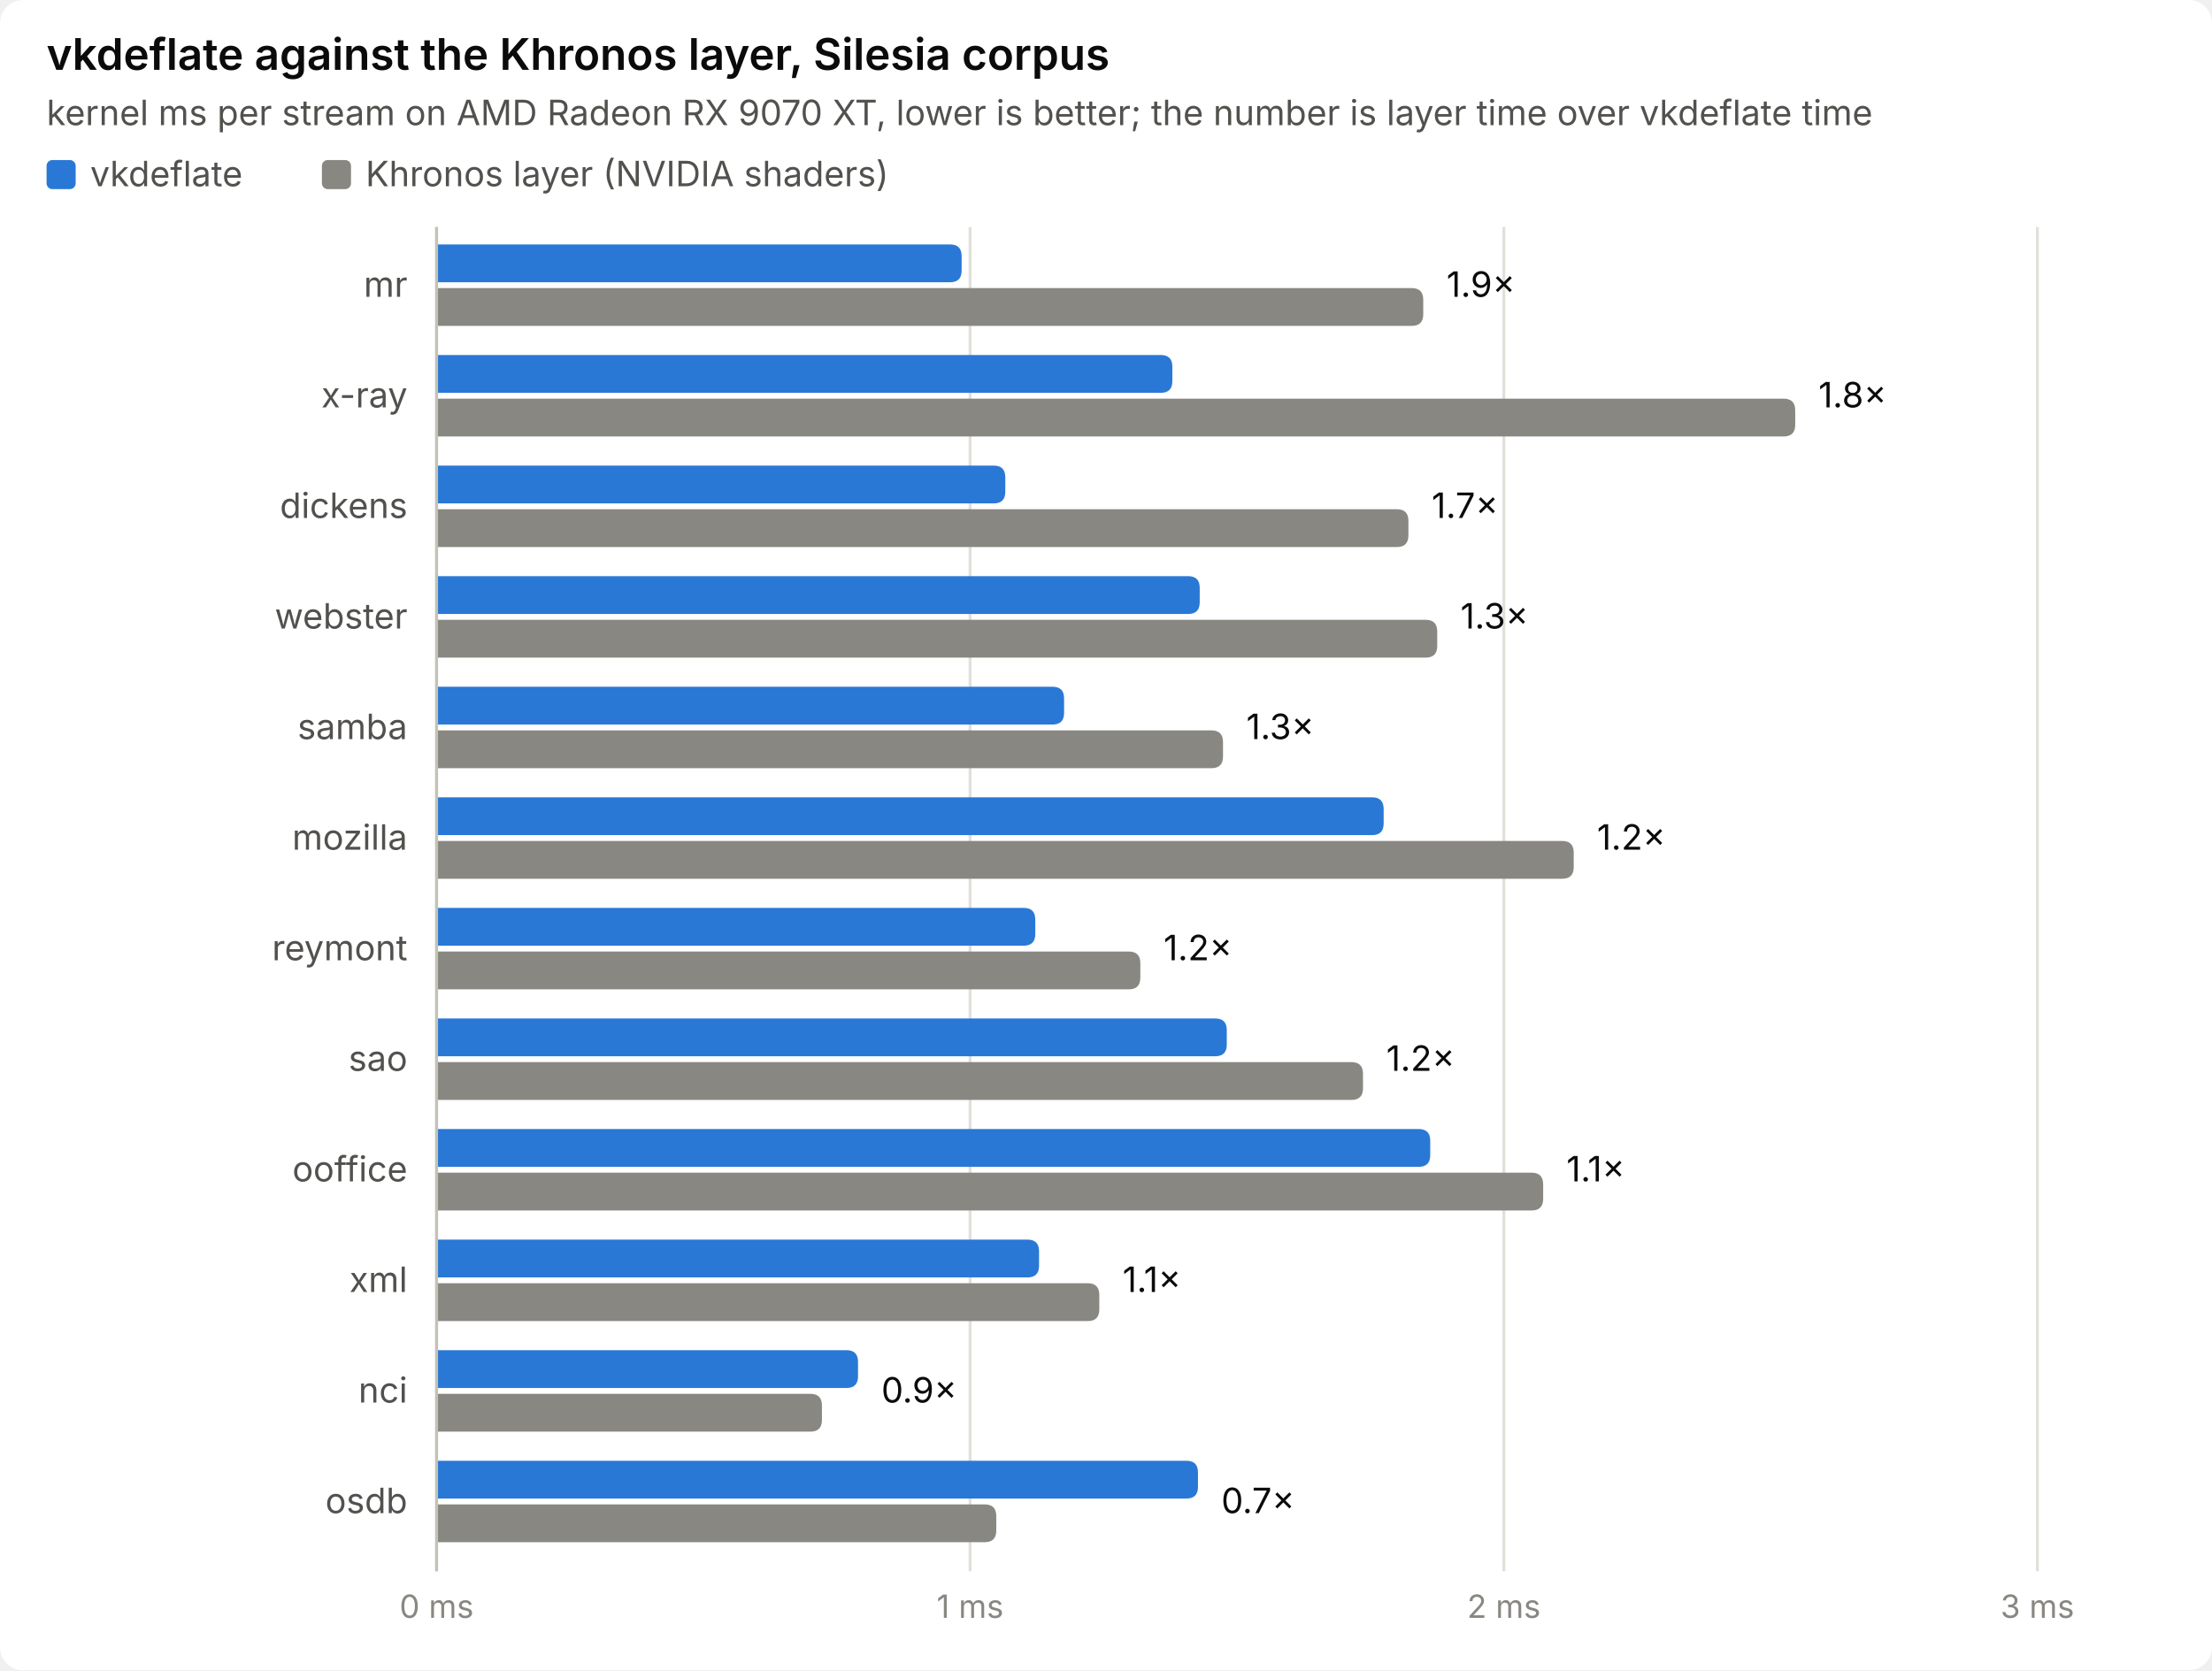
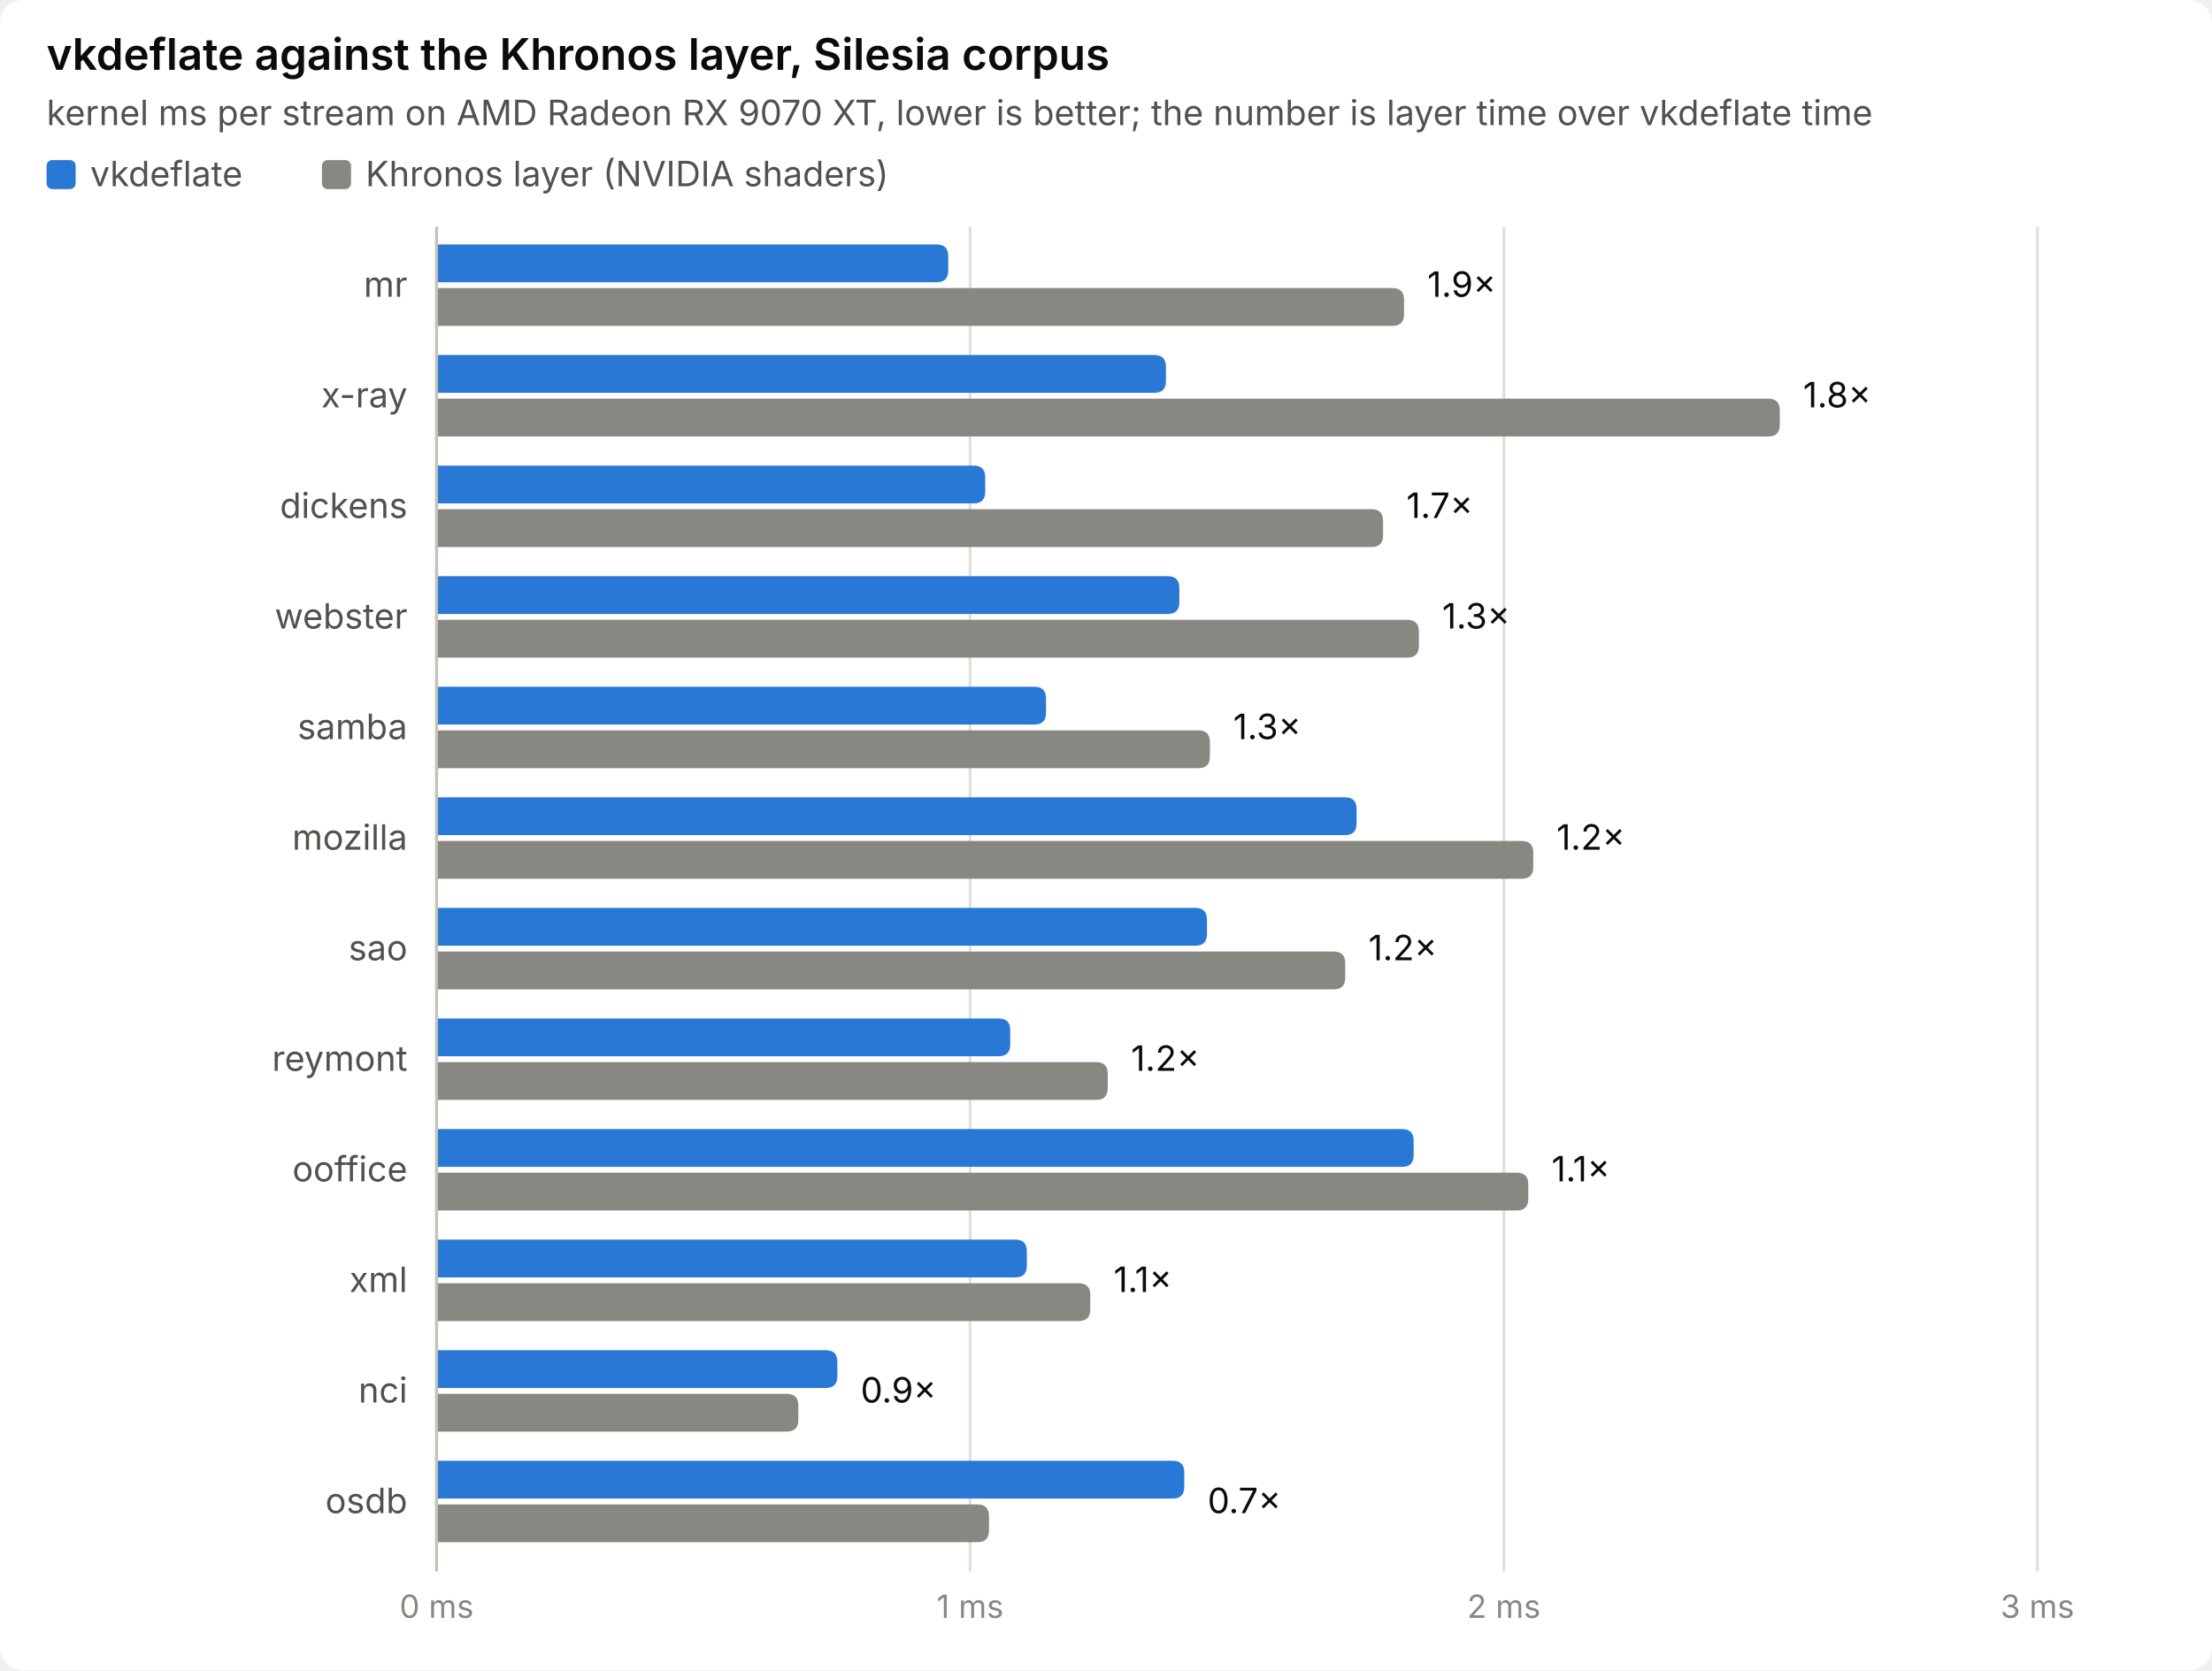
<svg xmlns="http://www.w3.org/2000/svg" viewBox="0 0 760 574" width="760" height="574" role="img" aria-labelledby="t d" font-family="system-ui, -apple-system, 'Segoe UI', sans-serif">
  <style>
.bg{fill:#ffffff}.p{fill:#0b0b0b}.s{fill:#52514e}.m{fill:#898781}
.grid{stroke:#e1e0d9;stroke-width:1}.axis{stroke:#c3c2b7;stroke-width:1}
.c1{fill:#2a78d6}.c2{fill:#eb6834}.c3{fill:#1baf7a}.cg{fill:#898781}
.l1{stroke:#2a78d6}.l2{stroke:#eb6834}.l3{stroke:#1baf7a}
.o1{fill:#86b6ef}.o2{fill:#2a78d6}.o3{fill:#104281}
.ring{stroke:#ffffff;stroke-width:2}
.box{fill:#f4f3ef;stroke:#c3c2b7;stroke-width:1}.hi{fill:#cde2fb;stroke:#2a78d6;stroke-width:1}
</style>
  <rect width="760" height="574" rx="8" class="bg" />
  <text x="16.0" y="24.0" class="p" font-size="15" font-weight="600" text-anchor="start">vkdeflate against the Khronos layer, Silesia corpus</text>
  <text x="16.0" y="43.0" class="s" font-size="12" font-weight="400" text-anchor="start">kernel ms per stream on AMD Radeon RX 9070 XT, lower is better; the number is layer time over vkdeflate time</text>
  <rect x="16.0" y="55.0" width="10.0" height="10.0" rx="2" class="c1" />
  <text x="31.0" y="64.0" class="s" font-size="12" font-weight="400" text-anchor="start">vkdeflate</text>
  <rect x="110.6" y="55.0" width="10.0" height="10.0" rx="2" class="cg" />
  <text x="125.6" y="64.0" class="s" font-size="12" font-weight="400" text-anchor="start">Khronos layer (NVIDIA shaders)</text>
  <line x1="150.0" y1="78.0" x2="150.0" y2="540.0" class="grid" />
  <text x="150.0" y="556.0" class="m" font-size="11" font-weight="400" text-anchor="middle">0 ms</text>
  <line x1="333.3" y1="78.0" x2="333.3" y2="540.0" class="grid" />
  <text x="333.3" y="556.0" class="m" font-size="11" font-weight="400" text-anchor="middle">1 ms</text>
  <line x1="516.7" y1="78.0" x2="516.7" y2="540.0" class="grid" />
  <text x="516.7" y="556.0" class="m" font-size="11" font-weight="400" text-anchor="middle">2 ms</text>
  <line x1="700.0" y1="78.0" x2="700.0" y2="540.0" class="grid" />
  <text x="700.0" y="556.0" class="m" font-size="11" font-weight="400" text-anchor="middle">3 ms</text>
  <text x="140.0" y="102.0" class="s" font-size="12" font-weight="400" text-anchor="end">mr</text>
-   <path d="M150.0,84.0 H326.4 Q330.4,84.0 330.4,88.0 V93.0 Q330.4,97.0 326.4,97.0 H150.0 Z" class="c1" />
-   <path d="M150.0,99.0 H485.0 Q489.0,99.0 489.0,103.0 V108.0 Q489.0,112.0 485.0,112.0 H150.0 Z" class="cg" />
-   <text x="497.0" y="102.0" class="p" font-size="12" font-weight="400" text-anchor="start">1.9×</text>
+   <path d="M150.0,84.0 H321.8 Q325.8,84.0 325.8,88.0 V93.0 Q325.8,97.0 321.8,97.0 H150.0 Z" class="c1" />
+   <path d="M150.0,99.0 H478.4 Q482.4,99.0 482.4,103.0 V108.0 Q482.4,112.0 478.4,112.0 H150.0 Z" class="cg" />
+   <text x="490.4" y="102.0" class="p" font-size="12" font-weight="400" text-anchor="start">1.9×</text>
  <text x="140.0" y="140.0" class="s" font-size="12" font-weight="400" text-anchor="end">x-ray</text>
-   <path d="M150.0,122.0 H398.8 Q402.8,122.0 402.8,126.0 V131.0 Q402.8,135.0 398.8,135.0 H150.0 Z" class="c1" />
-   <path d="M150.0,137.0 H612.8 Q616.8,137.0 616.8,141.0 V146.0 Q616.8,150.0 612.8,150.0 H150.0 Z" class="cg" />
-   <text x="624.8" y="140.0" class="p" font-size="12" font-weight="400" text-anchor="start">1.8×</text>
+   <path d="M150.0,122.0 H396.6 Q400.6,122.0 400.6,126.0 V131.0 Q400.6,135.0 396.6,135.0 H150.0 Z" class="c1" />
+   <path d="M150.0,137.0 H607.5 Q611.5,137.0 611.5,141.0 V146.0 Q611.5,150.0 607.5,150.0 H150.0 Z" class="cg" />
+   <text x="619.5" y="140.0" class="p" font-size="12" font-weight="400" text-anchor="start">1.8×</text>
  <text x="140.0" y="178.0" class="s" font-size="12" font-weight="400" text-anchor="end">dickens</text>
-   <path d="M150.0,160.0 H341.4 Q345.4,160.0 345.4,164.0 V169.0 Q345.4,173.0 341.4,173.0 H150.0 Z" class="c1" />
-   <path d="M150.0,175.0 H479.9 Q483.9,175.0 483.9,179.0 V184.0 Q483.9,188.0 479.9,188.0 H150.0 Z" class="cg" />
-   <text x="491.9" y="178.0" class="p" font-size="12" font-weight="400" text-anchor="start">1.7×</text>
+   <path d="M150.0,160.0 H334.5 Q338.5,160.0 338.5,164.0 V169.0 Q338.5,173.0 334.5,173.0 H150.0 Z" class="c1" />
+   <path d="M150.0,175.0 H471.2 Q475.2,175.0 475.2,179.0 V184.0 Q475.2,188.0 471.2,188.0 H150.0 Z" class="cg" />
+   <text x="483.2" y="178.0" class="p" font-size="12" font-weight="400" text-anchor="start">1.7×</text>
  <text x="140.0" y="216.0" class="s" font-size="12" font-weight="400" text-anchor="end">webster</text>
-   <path d="M150.0,198.0 H408.2 Q412.2,198.0 412.2,202.0 V207.0 Q412.2,211.0 408.2,211.0 H150.0 Z" class="c1" />
-   <path d="M150.0,213.0 H489.8 Q493.8,213.0 493.8,217.0 V222.0 Q493.8,226.0 489.8,226.0 H150.0 Z" class="cg" />
-   <text x="501.8" y="216.0" class="p" font-size="12" font-weight="400" text-anchor="start">1.3×</text>
+   <path d="M150.0,198.0 H401.2 Q405.2,198.0 405.2,202.0 V207.0 Q405.2,211.0 401.2,211.0 H150.0 Z" class="c1" />
+   <path d="M150.0,213.0 H483.5 Q487.5,213.0 487.5,217.0 V222.0 Q487.5,226.0 483.5,226.0 H150.0 Z" class="cg" />
+   <text x="495.5" y="216.0" class="p" font-size="12" font-weight="400" text-anchor="start">1.3×</text>
  <text x="140.0" y="254.0" class="s" font-size="12" font-weight="400" text-anchor="end">samba</text>
-   <path d="M150.0,236.0 H361.6 Q365.6,236.0 365.6,240.0 V245.0 Q365.6,249.0 361.6,249.0 H150.0 Z" class="c1" />
-   <path d="M150.0,251.0 H416.2 Q420.2,251.0 420.2,255.0 V260.0 Q420.2,264.0 416.2,264.0 H150.0 Z" class="cg" />
-   <text x="428.2" y="254.0" class="p" font-size="12" font-weight="400" text-anchor="start">1.3×</text>
+   <path d="M150.0,236.0 H355.4 Q359.4,236.0 359.4,240.0 V245.0 Q359.4,249.0 355.4,249.0 H150.0 Z" class="c1" />
+   <path d="M150.0,251.0 H411.7 Q415.7,251.0 415.7,255.0 V260.0 Q415.7,264.0 411.7,264.0 H150.0 Z" class="cg" />
+   <text x="423.7" y="254.0" class="p" font-size="12" font-weight="400" text-anchor="start">1.3×</text>
  <text x="140.0" y="292.0" class="s" font-size="12" font-weight="400" text-anchor="end">mozilla</text>
-   <path d="M150.0,274.0 H471.4 Q475.4,274.0 475.4,278.0 V283.0 Q475.4,287.0 471.4,287.0 H150.0 Z" class="c1" />
-   <path d="M150.0,289.0 H536.7 Q540.7,289.0 540.7,293.0 V298.0 Q540.7,302.0 536.7,302.0 H150.0 Z" class="cg" />
-   <text x="548.7" y="292.0" class="p" font-size="12" font-weight="400" text-anchor="start">1.2×</text>
-   <text x="140.0" y="330.0" class="s" font-size="12" font-weight="400" text-anchor="end">reymont</text>
-   <path d="M150.0,312.0 H351.7 Q355.7,312.0 355.7,316.0 V321.0 Q355.7,325.0 351.7,325.0 H150.0 Z" class="c1" />
-   <path d="M150.0,327.0 H387.8 Q391.8,327.0 391.8,331.0 V336.0 Q391.8,340.0 387.8,340.0 H150.0 Z" class="cg" />
-   <text x="399.8" y="330.0" class="p" font-size="12" font-weight="400" text-anchor="start">1.2×</text>
-   <text x="140.0" y="368.0" class="s" font-size="12" font-weight="400" text-anchor="end">sao</text>
-   <path d="M150.0,350.0 H417.5 Q421.5,350.0 421.5,354.0 V359.0 Q421.5,363.0 417.5,363.0 H150.0 Z" class="c1" />
-   <path d="M150.0,365.0 H464.3 Q468.3,365.0 468.3,369.0 V374.0 Q468.3,378.0 464.3,378.0 H150.0 Z" class="cg" />
-   <text x="476.3" y="368.0" class="p" font-size="12" font-weight="400" text-anchor="start">1.2×</text>
+   <path d="M150.0,274.0 H462.1 Q466.1,274.0 466.1,278.0 V283.0 Q466.1,287.0 462.1,287.0 H150.0 Z" class="c1" />
+   <path d="M150.0,289.0 H522.8 Q526.8,289.0 526.8,293.0 V298.0 Q526.8,302.0 522.8,302.0 H150.0 Z" class="cg" />
+   <text x="534.8" y="292.0" class="p" font-size="12" font-weight="400" text-anchor="start">1.2×</text>
+   <text x="140.0" y="330.0" class="s" font-size="12" font-weight="400" text-anchor="end">sao</text>
+   <path d="M150.0,312.0 H410.7 Q414.7,312.0 414.7,316.0 V321.0 Q414.7,325.0 410.7,325.0 H150.0 Z" class="c1" />
+   <path d="M150.0,327.0 H458.2 Q462.2,327.0 462.2,331.0 V336.0 Q462.2,340.0 458.2,340.0 H150.0 Z" class="cg" />
+   <text x="470.2" y="330.0" class="p" font-size="12" font-weight="400" text-anchor="start">1.2×</text>
+   <text x="140.0" y="368.0" class="s" font-size="12" font-weight="400" text-anchor="end">reymont</text>
+   <path d="M150.0,350.0 H343.1 Q347.1,350.0 347.1,354.0 V359.0 Q347.1,363.0 343.1,363.0 H150.0 Z" class="c1" />
+   <path d="M150.0,365.0 H376.6 Q380.6,365.0 380.6,369.0 V374.0 Q380.6,378.0 376.6,378.0 H150.0 Z" class="cg" />
+   <text x="388.6" y="368.0" class="p" font-size="12" font-weight="400" text-anchor="start">1.2×</text>
  <text x="140.0" y="406.0" class="s" font-size="12" font-weight="400" text-anchor="end">ooffice</text>
-   <path d="M150.0,388.0 H487.4 Q491.4,388.0 491.4,392.0 V397.0 Q491.4,401.0 487.4,401.0 H150.0 Z" class="c1" />
-   <path d="M150.0,403.0 H526.2 Q530.2,403.0 530.2,407.0 V412.0 Q530.2,416.0 526.2,416.0 H150.0 Z" class="cg" />
-   <text x="538.2" y="406.0" class="p" font-size="12" font-weight="400" text-anchor="start">1.1×</text>
+   <path d="M150.0,388.0 H481.7 Q485.7,388.0 485.7,392.0 V397.0 Q485.7,401.0 481.7,401.0 H150.0 Z" class="c1" />
+   <path d="M150.0,403.0 H521.1 Q525.1,403.0 525.1,407.0 V412.0 Q525.1,416.0 521.1,416.0 H150.0 Z" class="cg" />
+   <text x="533.1" y="406.0" class="p" font-size="12" font-weight="400" text-anchor="start">1.1×</text>
  <text x="140.0" y="444.0" class="s" font-size="12" font-weight="400" text-anchor="end">xml</text>
-   <path d="M150.0,426.0 H353.0 Q357.0,426.0 357.0,430.0 V435.0 Q357.0,439.0 353.0,439.0 H150.0 Z" class="c1" />
-   <path d="M150.0,441.0 H373.7 Q377.7,441.0 377.7,445.0 V450.0 Q377.7,454.0 373.7,454.0 H150.0 Z" class="cg" />
-   <text x="385.7" y="444.0" class="p" font-size="12" font-weight="400" text-anchor="start">1.1×</text>
+   <path d="M150.0,426.0 H348.8 Q352.8,426.0 352.8,430.0 V435.0 Q352.8,439.0 348.8,439.0 H150.0 Z" class="c1" />
+   <path d="M150.0,441.0 H370.6 Q374.6,441.0 374.6,445.0 V450.0 Q374.6,454.0 370.6,454.0 H150.0 Z" class="cg" />
+   <text x="382.6" y="444.0" class="p" font-size="12" font-weight="400" text-anchor="start">1.1×</text>
  <text x="140.0" y="482.0" class="s" font-size="12" font-weight="400" text-anchor="end">nci</text>
-   <path d="M150.0,464.0 H290.8 Q294.8,464.0 294.8,468.0 V473.0 Q294.8,477.0 290.8,477.0 H150.0 Z" class="c1" />
-   <path d="M150.0,479.0 H278.4 Q282.4,479.0 282.4,483.0 V488.0 Q282.4,492.0 278.4,492.0 H150.0 Z" class="cg" />
-   <text x="302.8" y="482.0" class="p" font-size="12" font-weight="400" text-anchor="start">0.9×</text>
+   <path d="M150.0,464.0 H283.7 Q287.7,464.0 287.7,468.0 V473.0 Q287.7,477.0 283.7,477.0 H150.0 Z" class="c1" />
+   <path d="M150.0,479.0 H270.3 Q274.3,479.0 274.3,483.0 V488.0 Q274.3,492.0 270.3,492.0 H150.0 Z" class="cg" />
+   <text x="295.7" y="482.0" class="p" font-size="12" font-weight="400" text-anchor="start">0.9×</text>
  <text x="140.0" y="520.0" class="s" font-size="12" font-weight="400" text-anchor="end">osdb</text>
-   <path d="M150.0,502.0 H407.6 Q411.6,502.0 411.6,506.0 V511.0 Q411.6,515.0 407.6,515.0 H150.0 Z" class="c1" />
-   <path d="M150.0,517.0 H338.3 Q342.3,517.0 342.3,521.0 V526.0 Q342.3,530.0 338.3,530.0 H150.0 Z" class="cg" />
-   <text x="419.6" y="520.0" class="p" font-size="12" font-weight="400" text-anchor="start">0.7×</text>
+   <path d="M150.0,502.0 H402.9 Q406.9,502.0 406.9,506.0 V511.0 Q406.9,515.0 402.9,515.0 H150.0 Z" class="c1" />
+   <path d="M150.0,517.0 H335.8 Q339.8,517.0 339.8,521.0 V526.0 Q339.8,530.0 335.8,530.0 H150.0 Z" class="cg" />
+   <text x="414.9" y="520.0" class="p" font-size="12" font-weight="400" text-anchor="start">0.7×</text>
  <line x1="150.0" y1="78.0" x2="150.0" y2="540.0" class="axis" />
</svg>
